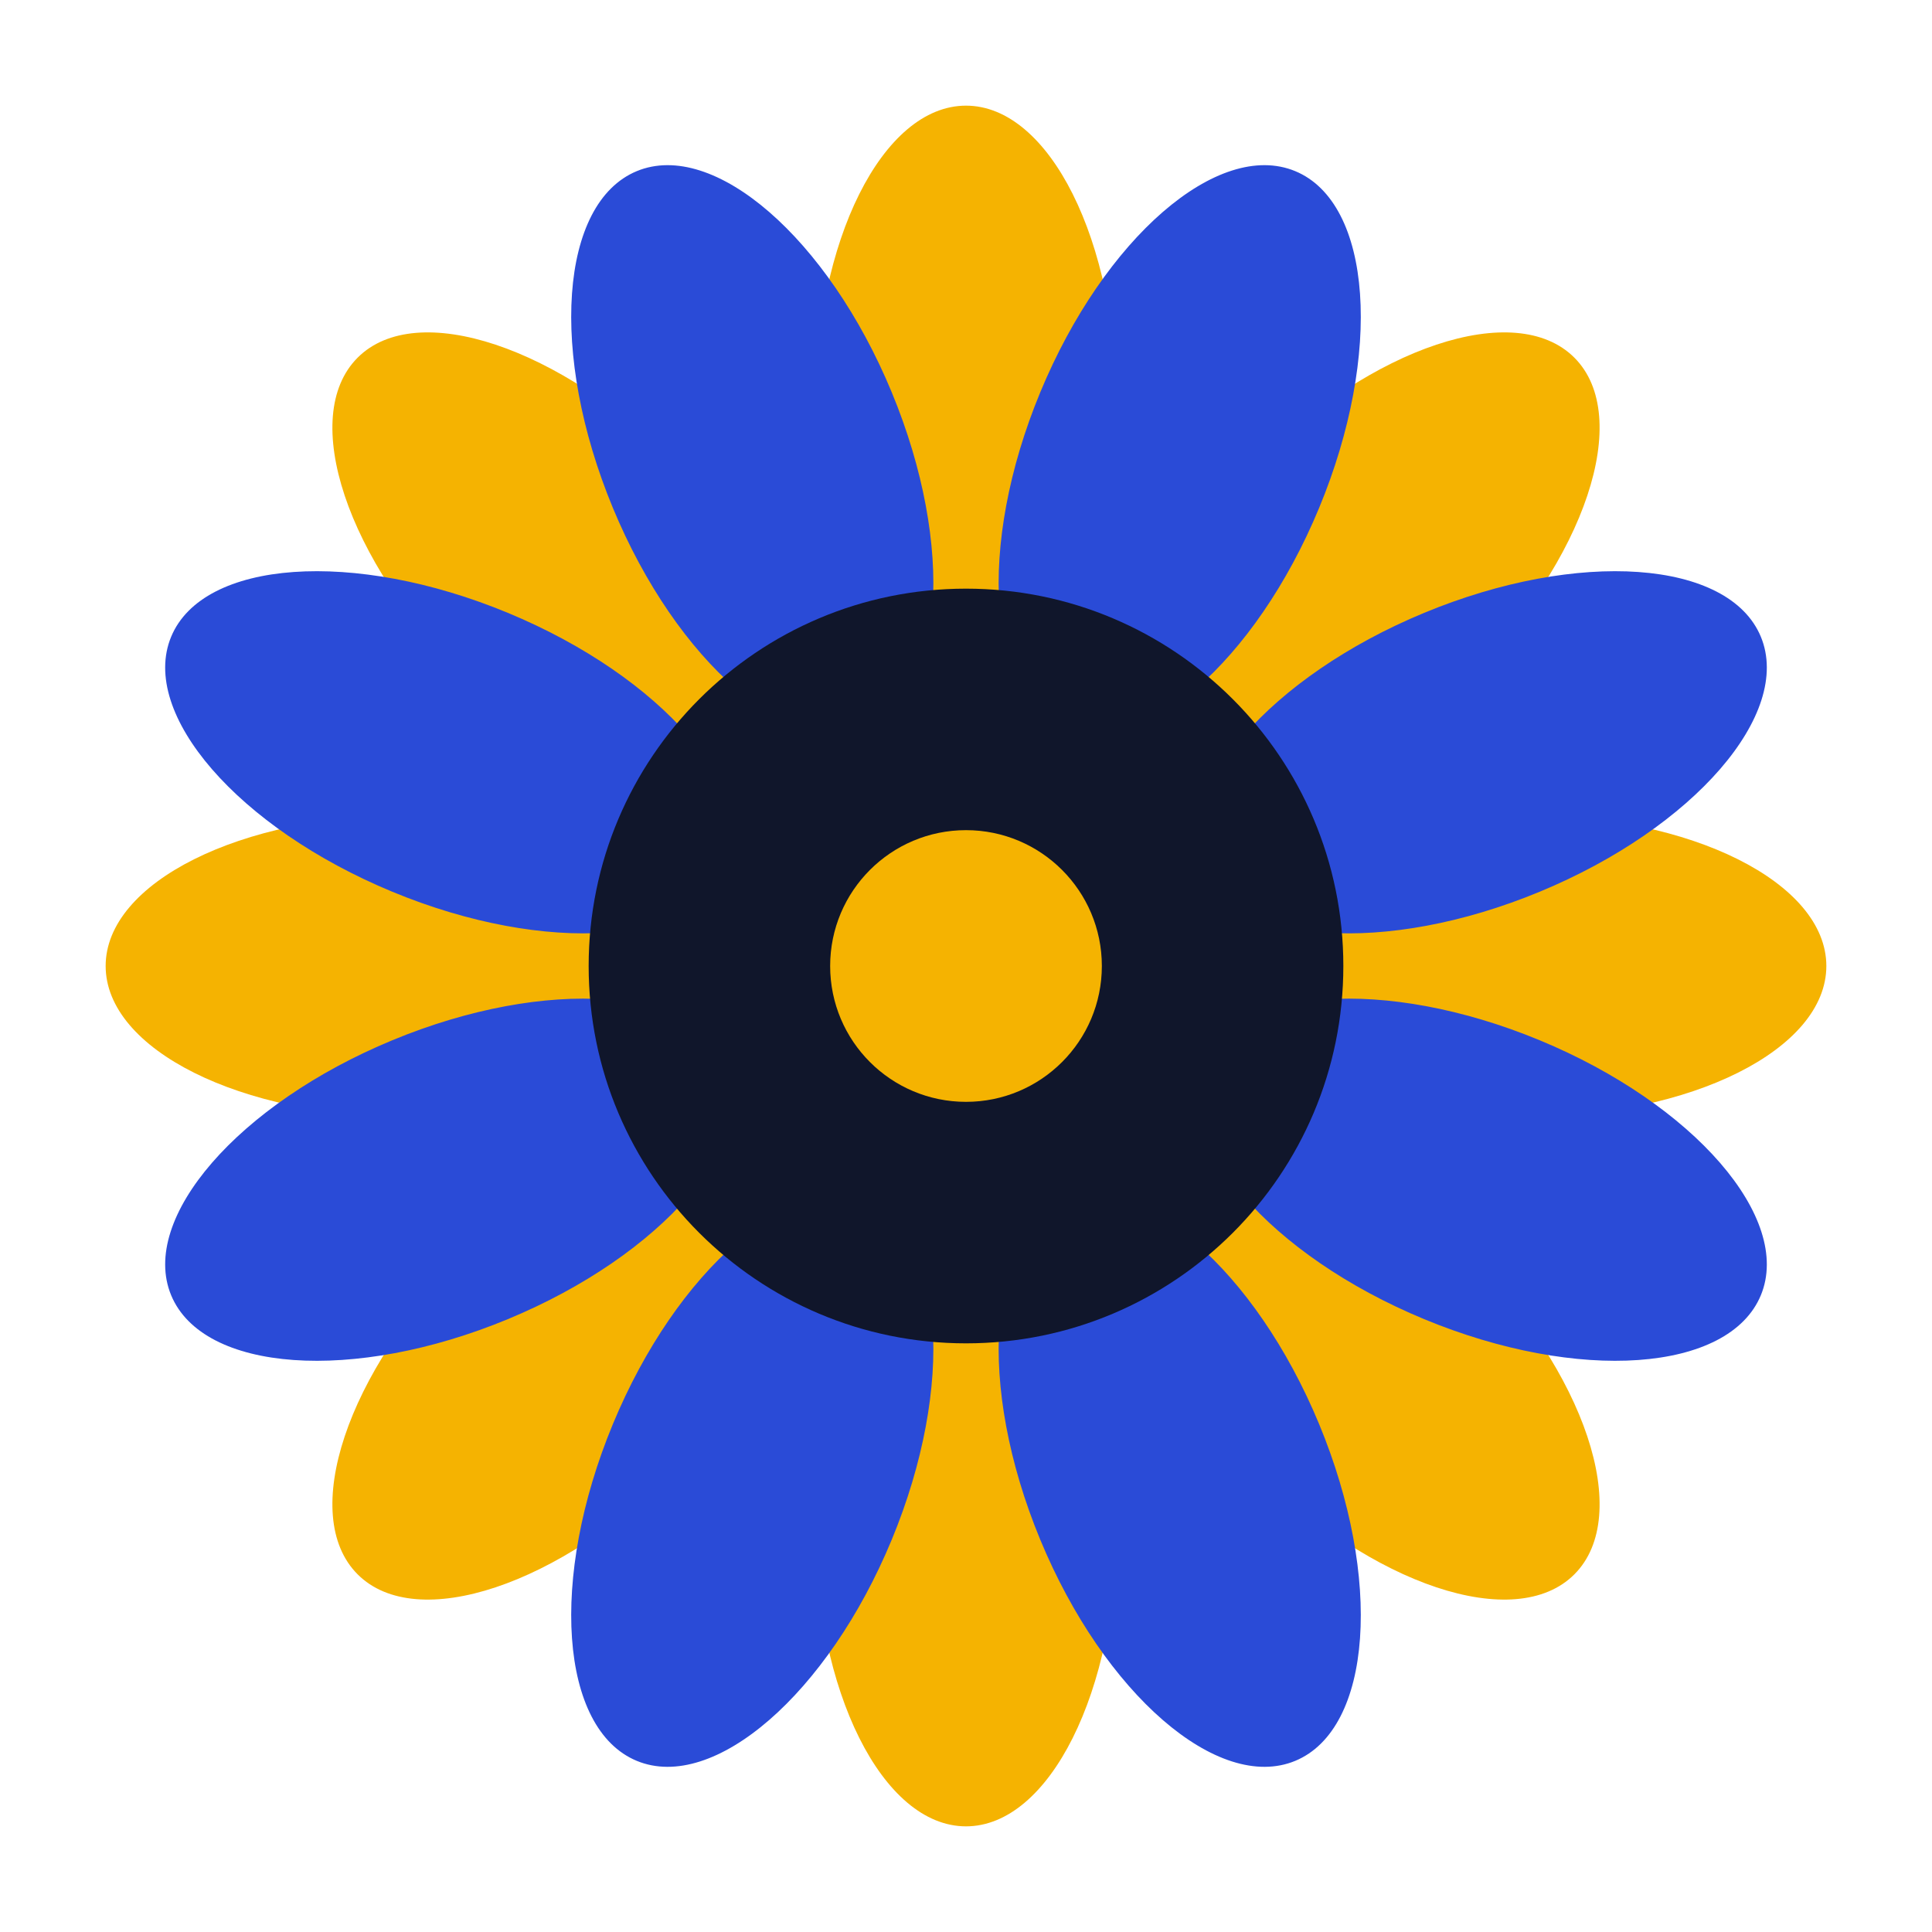
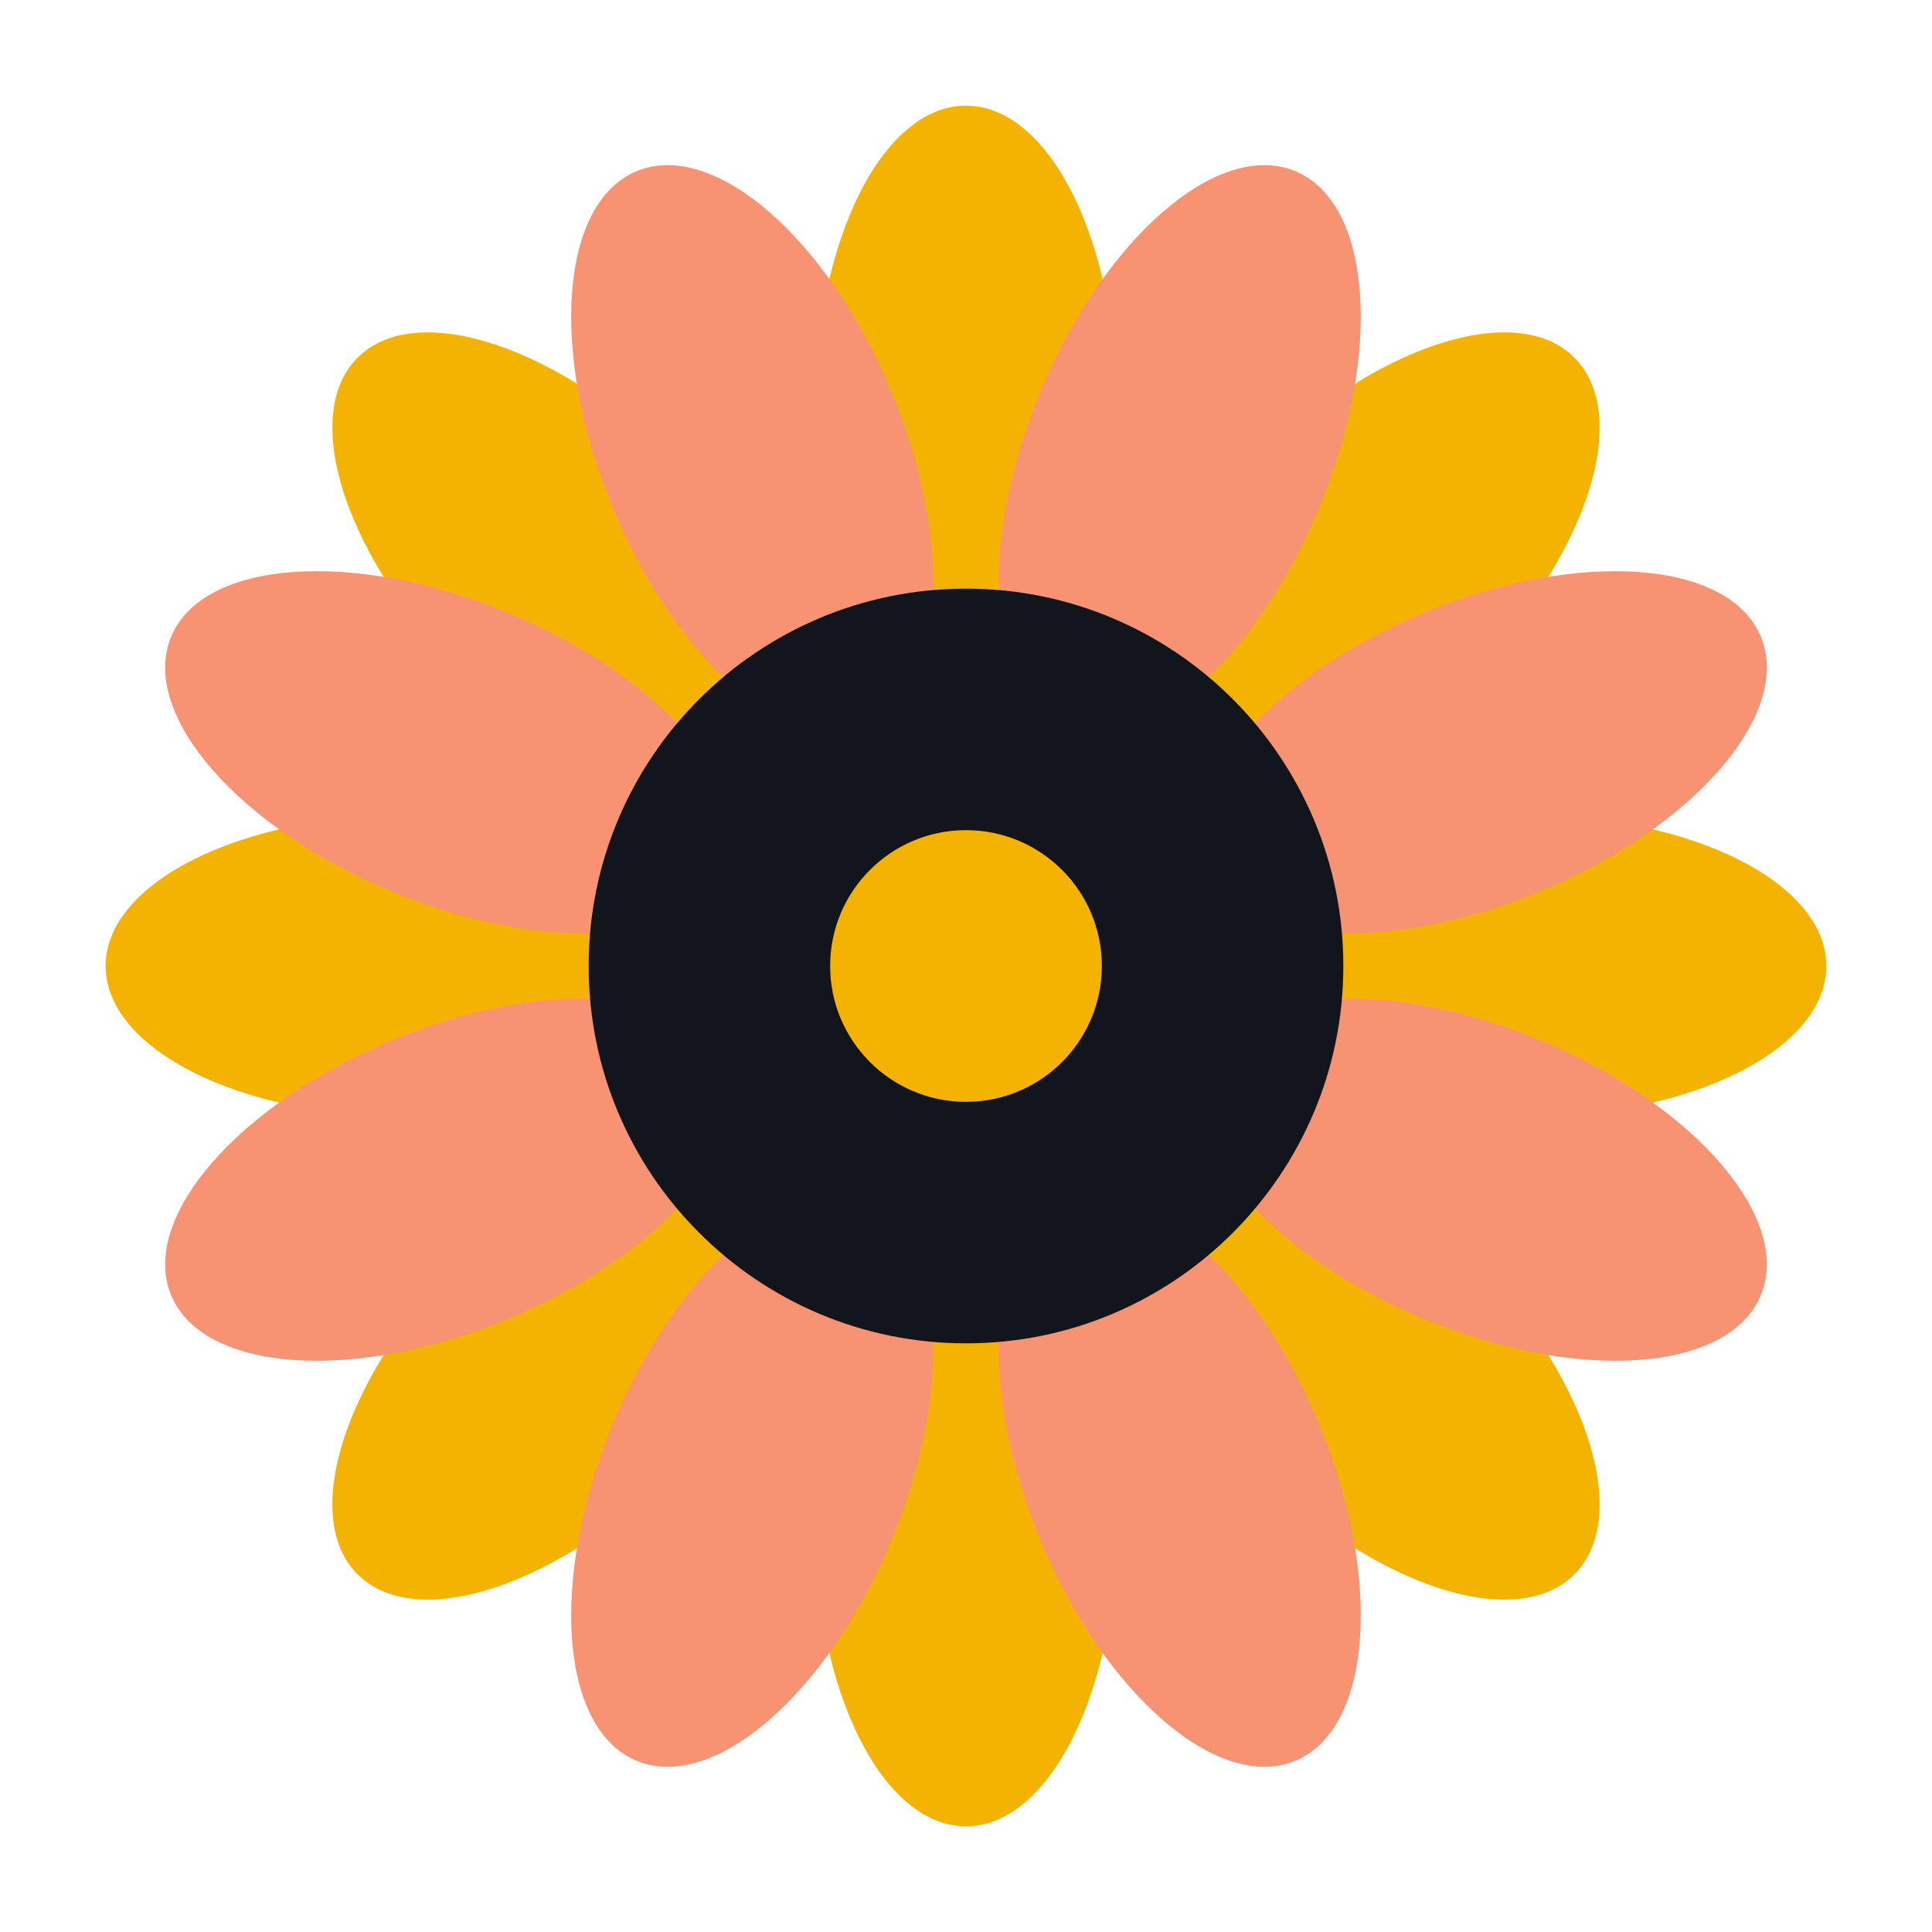
<svg xmlns="http://www.w3.org/2000/svg" viewBox="0 0 64 64" role="img" aria-label="APPraforgó">
  <defs>
    <ellipse id="pb" cx="32" cy="13.5" rx="5" ry="10" />
  </defs>
  <g fill="#F5B301">
    <use href="#pb" />
    <use href="#pb" transform="rotate(45.0 32 32)" />
    <use href="#pb" transform="rotate(90.0 32 32)" />
    <use href="#pb" transform="rotate(135.0 32 32)" />
    <use href="#pb" transform="rotate(180.0 32 32)" />
    <use href="#pb" transform="rotate(225.0 32 32)" />
    <use href="#pb" transform="rotate(270.0 32 32)" />
    <use href="#pb" transform="rotate(315.0 32 32)" />
  </g>
-   <g fill="#2A4BD7">
+   <g fill="#F79273">
    <use href="#pb" transform="rotate(22.5 32 32)" />
    <use href="#pb" transform="rotate(67.5 32 32)" />
    <use href="#pb" transform="rotate(112.5 32 32)" />
    <use href="#pb" transform="rotate(157.5 32 32)" />
    <use href="#pb" transform="rotate(202.5 32 32)" />
    <use href="#pb" transform="rotate(247.5 32 32)" />
    <use href="#pb" transform="rotate(292.5 32 32)" />
    <use href="#pb" transform="rotate(337.5 32 32)" />
  </g>
-   <circle cx="32" cy="32" r="12.5" fill="#10162B" />
+   <circle cx="32" cy="32" r="12.5" fill="#12161C" />
  <circle cx="32" cy="32" r="4.5" fill="#F5B301" />
</svg>
